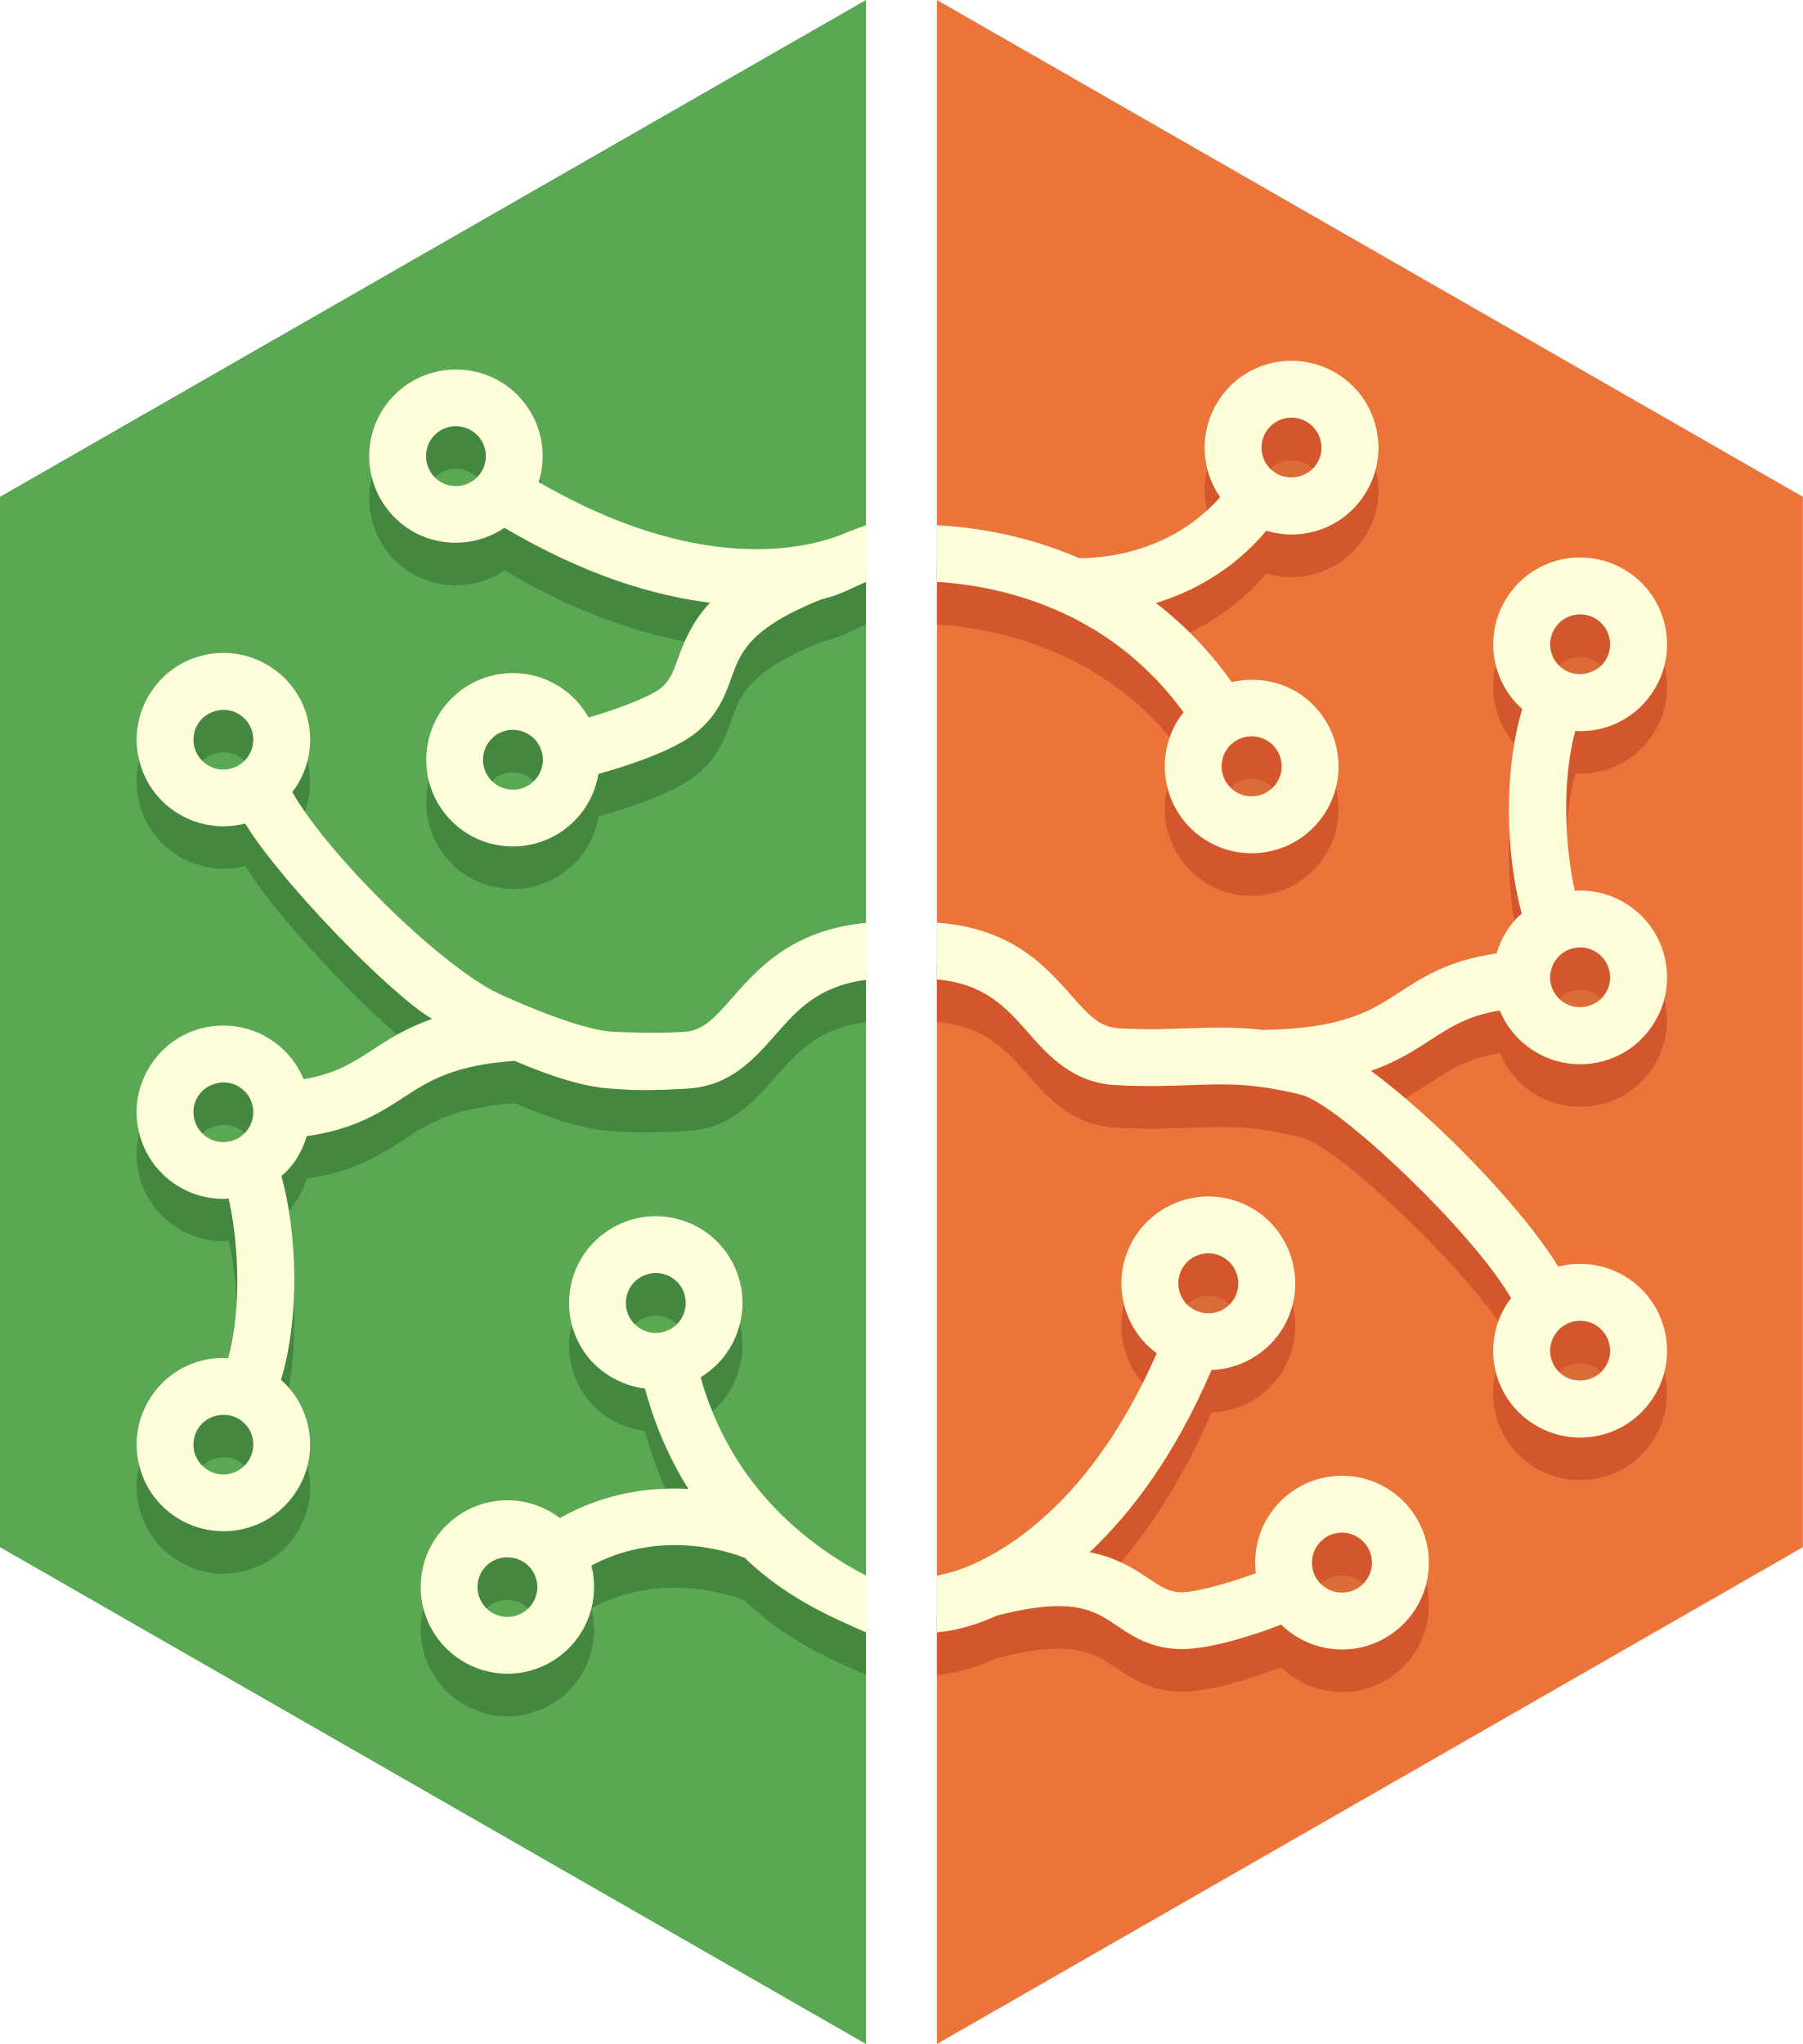
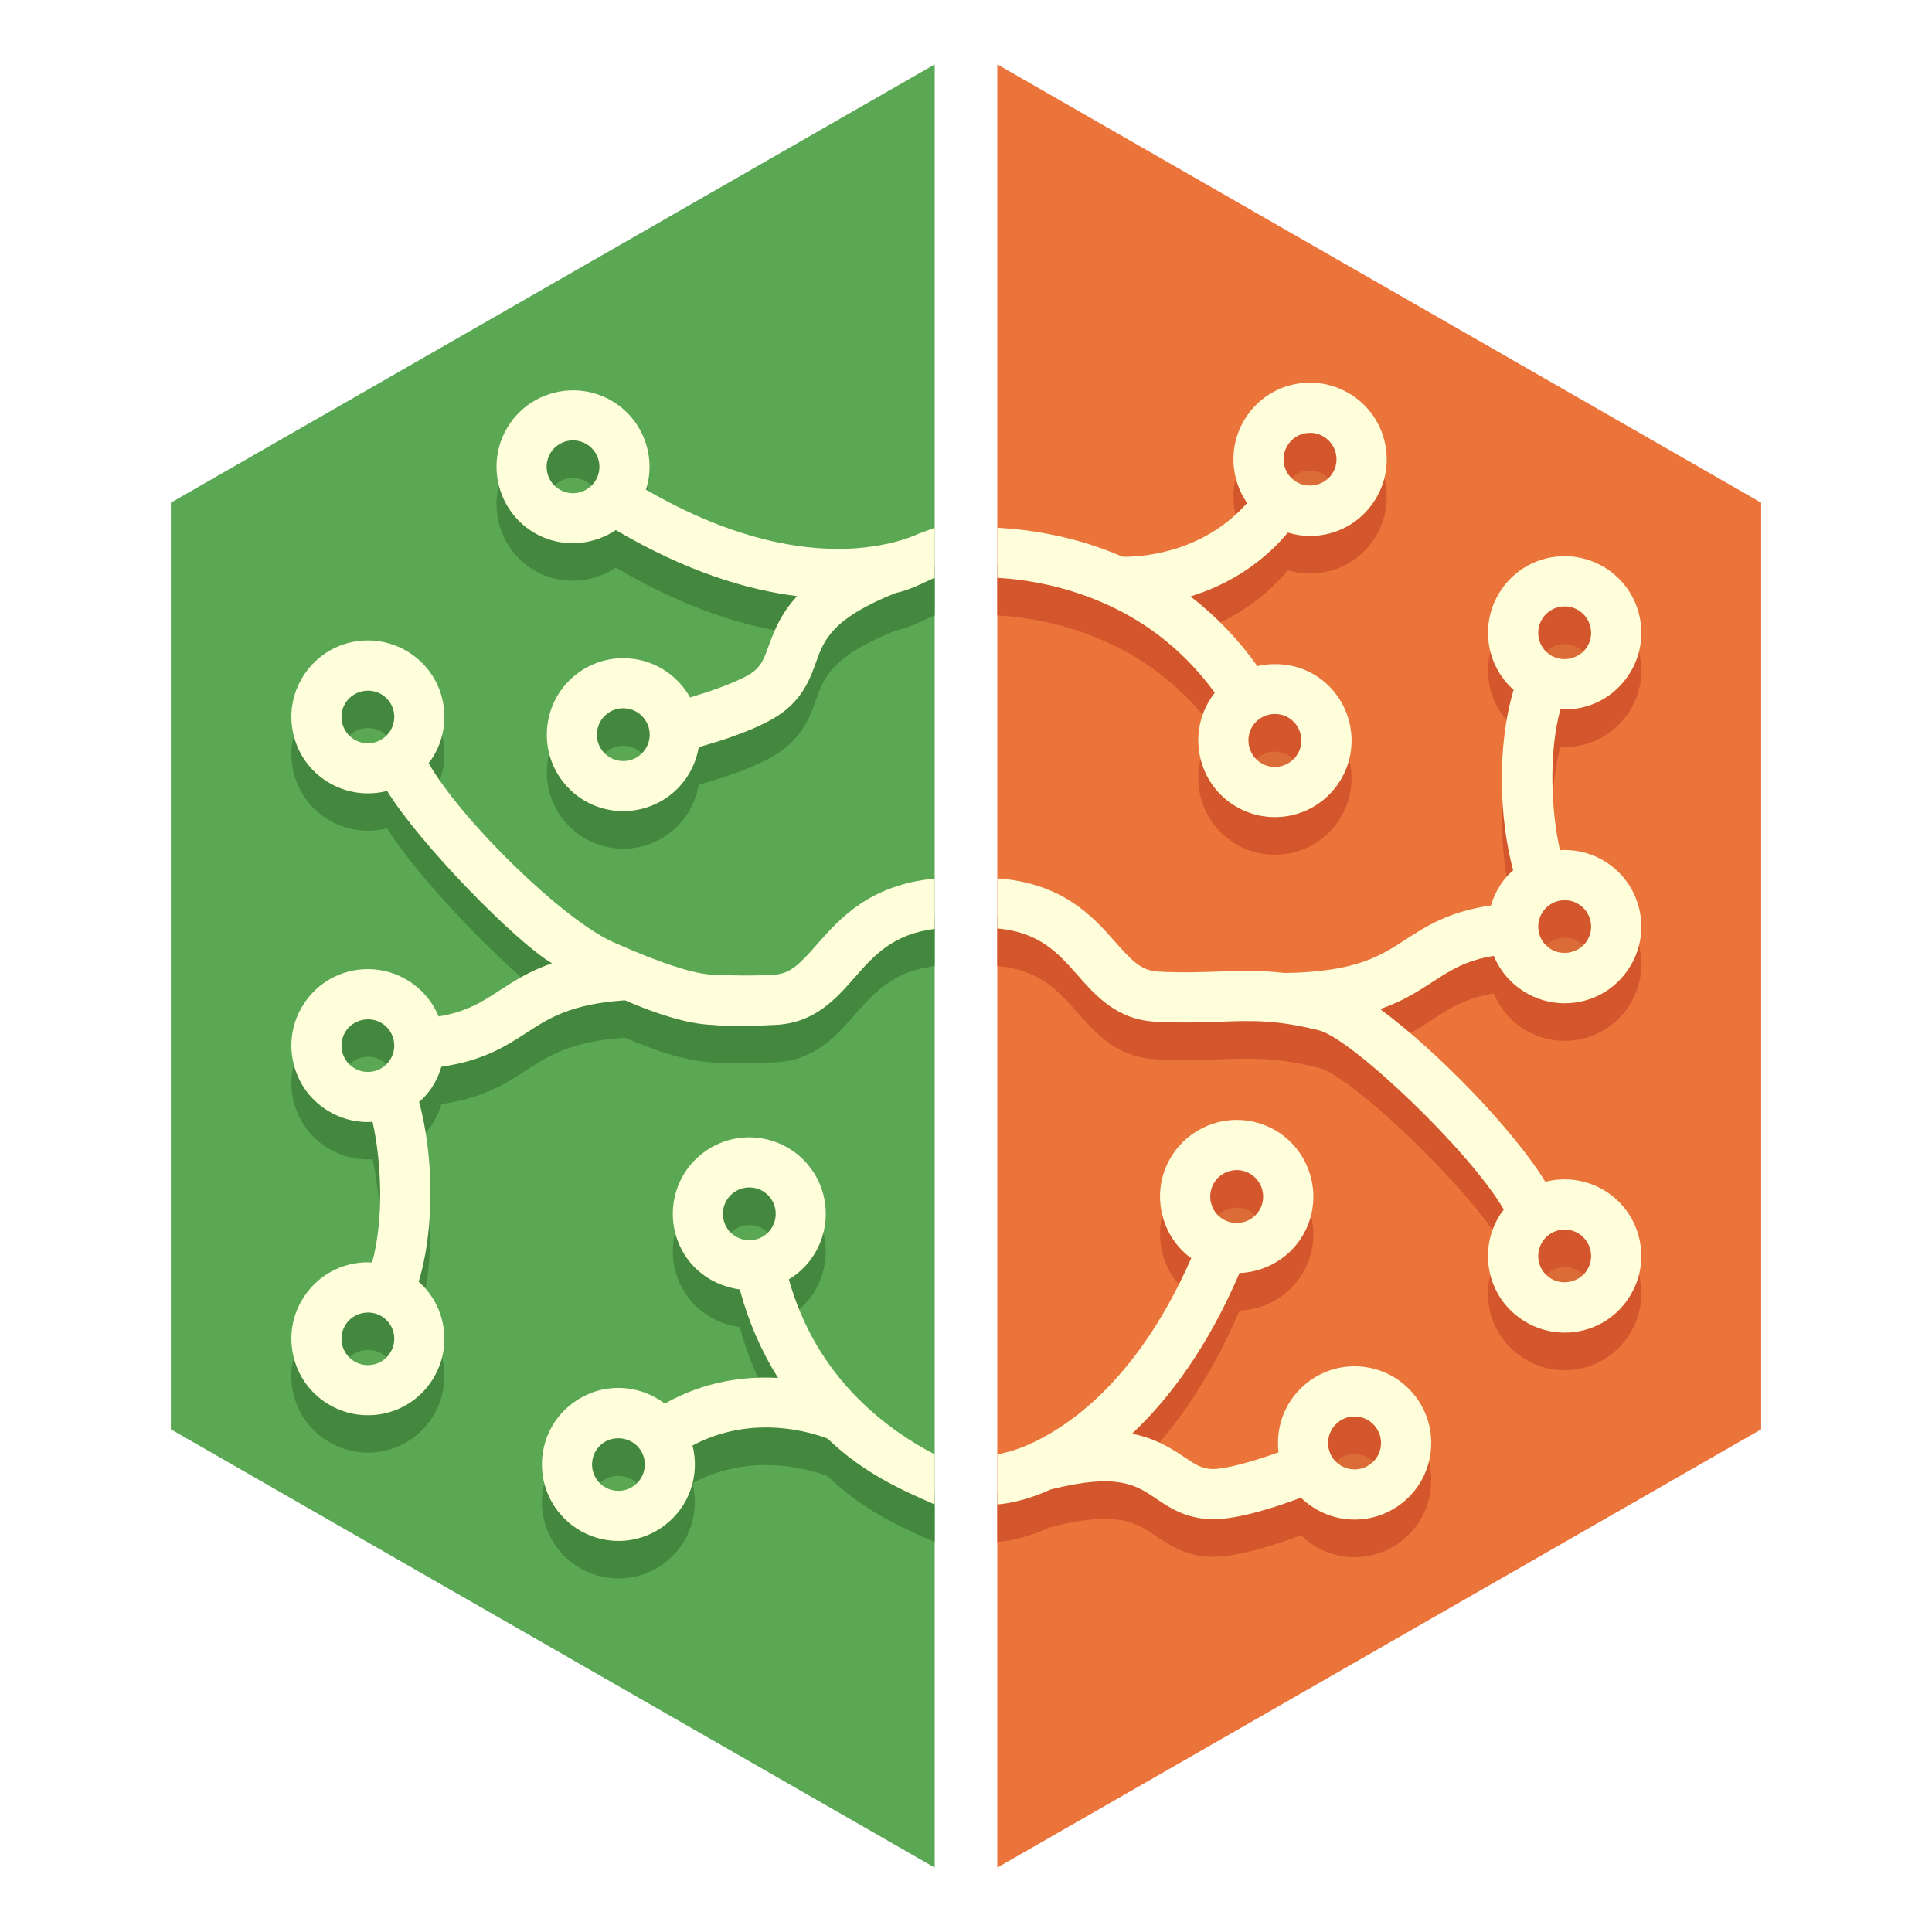
- <svg xmlns="http://www.w3.org/2000/svg" version="1.1" id="Layer_1" x="0px" y="0px" width="127" height="144" viewBox="0 0 127 144" enable-background="new 0 0 585 150" xml:space="preserve">
+ <svg xmlns="http://www.w3.org/2000/svg" version="1.1" id="Layer_1" x="0px" y="0px" width="154.286" height="154.286" viewBox="0 0 154.286 154.286" enable-background="new 0 0 585 150" xml:space="preserve">
  <defs id="defs7391" />
-   <g id="g7289" transform="translate(-4.354,-2.823)" />
-   <g id="g7291" transform="translate(-4.354,-2.823)">
-     <g id="g7315">
-       <polygon points="131.354,111.823 131.354,37.823 70.354,2.823 70.354,146.823 " id="polygon7317" style="fill:#eb743b" />
-       <polygon points="4.354,111.823 65.354,146.823 65.354,2.823 4.354,37.823 " id="polygon7319" style="fill:#5aa854" />
+   <g id="g7289" transform="translate(-4.354,7.462708)" />
+   <g id="g7291" transform="translate(-4.354,7.462708)">
+     <g id="g7315" transform="translate(13.64285,-5.142847)">
+       <polygon points="131.354,37.823 70.354,2.823 70.354,146.823 131.354,111.823 " id="polygon7317" style="fill:#eb743b" />
+       <polygon points="65.354,146.823 65.354,2.823 4.354,37.823 4.354,111.823 " id="polygon7319" style="fill:#5aa854" />
      <g id="g7321">
        <g id="g7323" style="opacity:0.07">
          <path d="m 87.656,94.557 c 0.386,-0.645 1.066,-1.03 1.819,-1.03 0.378,0 0.752,0.104 1.078,0.297 1,0.601 1.331,1.899 0.735,2.898 -0.385,0.646 -1.064,1.032 -1.817,1.032 -0.379,0 -0.755,-0.104 -1.084,-0.301 -0.483,-0.288 -0.826,-0.748 -0.964,-1.294 -0.138,-0.549 -0.055,-1.117 0.233,-1.602 z m 12.603,22.362 c -0.49,0.421 -1.018,0.509 -1.373,0.509 -0.621,0 -1.207,-0.269 -1.608,-0.734 -0.758,-0.885 -0.654,-2.222 0.231,-2.981 0.492,-0.423 1.018,-0.512 1.373,-0.512 0.617,0 1.201,0.269 1.605,0.74 0.368,0.43 0.547,0.976 0.504,1.538 -0.043,0.562 -0.302,1.072 -0.732,1.44 z" id="path7325" />
          <path d="m 79.355,48.434 c 0.07,0.019 0.142,0.034 0.212,0.046 -0.072,-0.012 -0.142,-0.028 -0.212,-0.046 z" id="path7327" />
          <path d="m 90.734,58.08 c 0.169,-0.267 0.395,-0.49 0.673,-0.661 0.335,-0.207 0.722,-0.316 1.121,-0.316 0.4,0 0.79,0.112 1.122,0.321 0.987,0.627 1.283,1.936 0.66,2.919 -0.392,0.618 -1.063,0.988 -1.795,0.988 -0.397,0 -0.785,-0.113 -1.124,-0.327 -0.984,-0.624 -1.278,-1.937 -0.657,-2.924 z m 6.379,-20.187 c -0.6,0.951 -1.938,1.271 -2.912,0.653 l -0.096,-0.063 c -0.914,-0.647 -1.161,-1.897 -0.558,-2.851 0.386,-0.613 1.053,-0.98 1.784,-0.98 0.397,0 0.787,0.113 1.124,0.326 0.479,0.304 0.813,0.775 0.937,1.33 0.123,0.546 0.026,1.107 -0.279,1.585 z" id="path7329" />
          <path d="m 113.88,49.491 c 0.388,-0.614 1.054,-0.98 1.783,-0.98 0.399,0 0.79,0.113 1.125,0.325 0.48,0.304 0.813,0.775 0.937,1.33 0.122,0.546 0.024,1.106 -0.279,1.584 -0.598,0.951 -1.938,1.272 -2.912,0.653 L 114.44,52.34 c -0.918,-0.646 -1.163,-1.896 -0.56,-2.849 z m 0,23.463 c 0.388,-0.614 1.054,-0.98 1.783,-0.98 0.399,0 0.79,0.112 1.125,0.326 0.48,0.304 0.813,0.774 0.937,1.329 0.122,0.546 0.024,1.107 -0.279,1.585 -0.598,0.95 -1.938,1.271 -2.912,0.652 l -0.094,-0.063 c -0.918,-0.646 -1.163,-1.896 -0.56,-2.849 z m 0,26.303 c 0.388,-0.613 1.054,-0.979 1.783,-0.979 0.399,0 0.79,0.112 1.125,0.325 0.48,0.304 0.813,0.775 0.937,1.33 0.122,0.547 0.024,1.106 -0.279,1.584 -0.598,0.951 -1.938,1.271 -2.912,0.653 l -0.094,-0.063 c -0.918,-0.647 -1.163,-1.896 -0.56,-2.85 z" id="path7331" />
          <path d="m 103.53,108.927 c -1.165,-1.36 -2.858,-2.139 -4.648,-2.139 -1.459,0 -2.875,0.525 -3.983,1.477 -1.612,1.383 -2.326,3.429 -2.087,5.397 -1.948,0.7 -4.258,1.365 -5.328,1.332 -0.821,-0.044 -1.302,-0.346 -2.224,-0.972 -1.172,-0.795 -2.418,-1.512 -4.148,-1.847 2.936,-2.761 6.009,-6.83 8.584,-12.834 2.061,-0.076 3.976,-1.193 5.038,-2.972 1.725,-2.896 0.773,-6.659 -2.124,-8.394 -0.949,-0.565 -2.032,-0.864 -3.134,-0.864 -2.146,0 -4.161,1.144 -5.261,2.986 -0.838,1.405 -1.079,3.05 -0.678,4.636 0.351,1.393 1.16,2.59 2.302,3.429 -4.053,9.218 -9.219,13.081 -12.565,14.685 -0.128,0.045 -0.248,0.101 -0.36,0.168 -1.187,0.531 -2.05,0.704 -2.559,0.808 l 0,4 c 0.275,-0.03 1.885,-0.118 4.247,-1.192 5.348,-1.357 6.839,-0.354 8.407,0.709 1.021,0.692 2.291,1.554 4.263,1.656 0.1,0.005 0.204,0.008 0.309,0.008 2.109,0 5.172,-1.022 7.021,-1.723 1.144,1.116 2.676,1.75 4.285,1.75 l 0,0 c 1.461,0 2.876,-0.524 3.983,-1.476 1.24,-1.062 1.993,-2.546 2.118,-4.176 0.124,-1.631 -0.393,-3.214 -1.458,-4.452 z M 87.656,92.151 c 0.386,-0.645 1.066,-1.03 1.819,-1.03 0.378,0 0.752,0.104 1.078,0.297 1,0.601 1.331,1.899 0.735,2.898 -0.385,0.646 -1.064,1.032 -1.817,1.032 -0.379,0 -0.755,-0.104 -1.084,-0.301 -0.483,-0.288 -0.826,-0.748 -0.964,-1.294 -0.138,-0.548 -0.055,-1.116 0.233,-1.602 z m 12.603,22.363 c -0.49,0.421 -1.018,0.509 -1.373,0.509 -0.621,0 -1.207,-0.269 -1.608,-0.734 -0.758,-0.885 -0.654,-2.222 0.231,-2.981 0.492,-0.423 1.018,-0.512 1.373,-0.512 0.617,0 1.201,0.269 1.605,0.74 0.368,0.43 0.547,0.976 0.504,1.538 -0.043,0.562 -0.302,1.072 -0.732,1.44 z" id="path7333" />
          <path d="m 79.355,46.028 c 0.07,0.019 0.142,0.034 0.212,0.046 -0.072,-0.011 -0.142,-0.027 -0.212,-0.046 z" id="path7335" />
          <path d="m 101.305,33.027 c -0.357,-1.599 -1.317,-2.964 -2.708,-3.844 -0.98,-0.617 -2.109,-0.944 -3.265,-0.944 -2.117,0 -4.053,1.066 -5.174,2.85 -1.354,2.138 -1.218,4.799 0.144,6.759 -3.646,4.124 -8.706,4.313 -9.942,4.293 -3.692,-1.604 -7.234,-2.164 -10.005,-2.317 l 0,3.996 c 2.441,0.144 5.553,0.686 8.748,2.136 0.005,0.002 0.01,0.002 0.015,0.005 3.445,1.563 6.334,3.928 8.607,7.041 -0.136,0.173 -0.265,0.352 -0.382,0.538 -1.796,2.854 -0.942,6.644 1.903,8.444 0.98,0.622 2.111,0.951 3.27,0.951 2.113,0 4.051,-1.065 5.183,-2.852 1.806,-2.851 0.951,-6.642 -1.908,-8.453 -1.384,-0.871 -3.092,-1.113 -4.667,-0.755 -1.538,-2.154 -3.323,-4.017 -5.345,-5.566 2.517,-0.778 5.401,-2.269 7.78,-5.096 0.572,0.172 1.166,0.267 1.77,0.267 2.116,0 4.051,-1.068 5.172,-2.849 0.874,-1.375 1.16,-3.009 0.804,-4.604 z M 90.734,55.675 c 0.169,-0.267 0.395,-0.49 0.673,-0.661 0.335,-0.207 0.722,-0.316 1.121,-0.316 0.4,0 0.79,0.112 1.122,0.321 0.987,0.627 1.283,1.936 0.66,2.919 -0.392,0.618 -1.063,0.988 -1.795,0.988 -0.397,0 -0.785,-0.113 -1.124,-0.327 -0.984,-0.624 -1.278,-1.937 -0.657,-2.924 z m 6.379,-20.188 c -0.6,0.951 -1.938,1.271 -2.912,0.653 l -0.096,-0.063 c -0.914,-0.647 -1.161,-1.897 -0.558,-2.851 0.386,-0.613 1.053,-0.98 1.784,-0.98 0.397,0 0.787,0.113 1.124,0.326 0.479,0.304 0.813,0.775 0.937,1.33 0.123,0.547 0.026,1.108 -0.279,1.585 z" id="path7337" />
          <path d="m 110,74.011 c 0.425,1.035 1.136,1.962 2.109,2.649 0.072,0.052 0.151,0.105 0.283,0.191 0.981,0.621 2.11,0.949 3.268,0.949 2.116,0 4.052,-1.068 5.173,-2.849 0.875,-1.375 1.16,-3.01 0.805,-4.604 -0.358,-1.598 -1.318,-2.964 -2.709,-3.844 -0.98,-0.617 -2.109,-0.944 -3.266,-0.944 -0.125,0 -0.25,0.008 -0.375,0.018 -0.71,-3.157 -0.919,-7.769 0.035,-11.265 0.112,0.011 0.225,0.024 0.337,0.024 2.116,0 4.052,-1.067 5.173,-2.849 0.875,-1.375 1.16,-3.009 0.805,-4.604 -0.358,-1.599 -1.318,-2.964 -2.709,-3.844 -0.98,-0.617 -2.109,-0.944 -3.266,-0.944 -2.114,0 -4.051,1.066 -5.173,2.85 -1.604,2.532 -1.12,5.804 1.024,7.765 0.021,0.02 0.048,0.037 0.071,0.059 -1.349,4.518 -1.146,10.324 -0.036,14.417 -0.144,0.132 -0.294,0.254 -0.426,0.399 -0.229,0.255 -0.445,0.526 -0.634,0.824 -0.318,0.502 -0.551,1.033 -0.71,1.578 -3.371,0.488 -5.198,1.671 -6.824,2.729 -2.035,1.324 -3.961,2.572 -9.636,2.665 -1.964,-0.23 -3.553,-0.177 -5.29,-0.116 -1.431,0.052 -2.91,0.106 -4.849,0.003 -1.335,-0.071 -2.104,-0.882 -3.458,-2.424 -1.803,-2.055 -4.219,-4.648 -9.369,-5.022 l 0,4 c 3.295,0.3 4.796,1.888 6.356,3.667 1.487,1.694 3.175,3.615 6.256,3.782 2.118,0.114 3.76,0.052 5.208,0.001 2.491,-0.092 4.453,-0.161 7.855,0.684 2.607,0.643 12.099,9.673 14.773,14.322 -0.108,0.142 -0.219,0.282 -0.313,0.434 -1.743,2.755 -1.026,6.385 1.619,8.251 0.072,0.052 0.151,0.104 0.283,0.191 0.981,0.621 2.11,0.948 3.268,0.948 2.116,0 4.052,-1.068 5.173,-2.849 0.875,-1.374 1.16,-3.009 0.805,-4.603 -0.358,-1.6 -1.318,-2.965 -2.709,-3.845 -0.98,-0.617 -2.109,-0.944 -3.266,-0.944 -0.528,0 -1.047,0.067 -1.543,0.195 -2.561,-4.187 -8.652,-10.455 -13.189,-13.792 1.813,-0.628 3.05,-1.435 4.212,-2.188 1.429,-0.928 2.616,-1.688 4.859,-2.065 z m 3.88,-26.925 c 0.388,-0.614 1.054,-0.98 1.783,-0.98 0.399,0 0.79,0.113 1.125,0.325 0.48,0.304 0.813,0.775 0.937,1.33 0.122,0.546 0.024,1.106 -0.279,1.584 -0.598,0.951 -1.938,1.272 -2.912,0.653 l -0.094,-0.063 c -0.918,-0.646 -1.163,-1.896 -0.56,-2.849 z m 0,23.463 c 0.388,-0.614 1.054,-0.98 1.783,-0.98 0.399,0 0.79,0.112 1.125,0.326 0.48,0.304 0.813,0.774 0.937,1.329 0.122,0.546 0.024,1.107 -0.279,1.585 -0.598,0.95 -1.938,1.271 -2.912,0.652 l -0.094,-0.063 c -0.918,-0.646 -1.163,-1.896 -0.56,-2.849 z m 0,26.303 c 0.388,-0.613 1.054,-0.979 1.783,-0.979 0.399,0 0.79,0.112 1.125,0.325 0.48,0.304 0.813,0.775 0.937,1.33 0.122,0.547 0.024,1.106 -0.279,1.584 -0.598,0.951 -1.938,1.271 -2.912,0.653 l -0.094,-0.063 c -0.918,-0.647 -1.163,-1.896 -0.56,-2.85 z" id="path7339" />
        </g>
        <g id="g7341">
          <g id="g7343">
            <path d="m 103.53,111.927 c -1.165,-1.36 -2.858,-2.139 -4.648,-2.139 -1.459,0 -2.875,0.525 -3.983,1.477 -1.612,1.383 -2.326,3.429 -2.087,5.397 -1.948,0.7 -4.258,1.365 -5.328,1.332 -0.821,-0.044 -1.302,-0.346 -2.224,-0.972 -1.172,-0.795 -2.418,-1.512 -4.148,-1.847 2.936,-2.761 6.009,-6.83 8.584,-12.834 2.061,-0.076 3.976,-1.193 5.038,-2.972 1.725,-2.896 0.773,-6.659 -2.124,-8.394 -0.949,-0.565 -2.032,-0.864 -3.134,-0.864 -2.146,0 -4.161,1.144 -5.261,2.986 -0.838,1.405 -1.079,3.05 -0.678,4.636 0.351,1.393 1.16,2.59 2.302,3.429 -4.053,9.218 -9.219,13.081 -12.565,14.685 -0.128,0.045 -0.248,0.101 -0.36,0.168 -1.187,0.531 -2.05,0.704 -2.559,0.808 l 0,4 c 0.275,-0.03 1.885,-0.118 4.247,-1.192 5.348,-1.357 6.839,-0.354 8.407,0.709 1.021,0.692 2.291,1.554 4.263,1.656 0.1,0.005 0.204,0.008 0.309,0.008 2.109,0 5.172,-1.022 7.021,-1.723 1.144,1.116 2.676,1.75 4.285,1.75 l 0,0 c 1.461,0 2.876,-0.524 3.983,-1.476 1.24,-1.062 1.993,-2.546 2.118,-4.176 0.124,-1.631 -0.393,-3.214 -1.458,-4.452 z M 87.656,95.151 c 0.386,-0.645 1.066,-1.03 1.819,-1.03 0.378,0 0.752,0.104 1.078,0.297 1,0.601 1.331,1.899 0.735,2.898 -0.385,0.646 -1.064,1.032 -1.817,1.032 -0.379,0 -0.755,-0.104 -1.084,-0.301 -0.483,-0.288 -0.826,-0.748 -0.964,-1.294 -0.138,-0.548 -0.055,-1.116 0.233,-1.602 z m 12.603,22.363 c -0.49,0.421 -1.018,0.509 -1.373,0.509 -0.621,0 -1.207,-0.269 -1.608,-0.734 -0.758,-0.885 -0.654,-2.222 0.231,-2.981 0.492,-0.423 1.018,-0.512 1.373,-0.512 0.617,0 1.201,0.269 1.605,0.74 0.368,0.43 0.547,0.976 0.504,1.538 -0.043,0.562 -0.302,1.072 -0.732,1.44 z" id="path7345" style="fill:#d3562c" />
            <path d="m 79.355,48.434 c 0.07,0.019 0.142,0.034 0.212,0.046 -0.072,-0.012 -0.142,-0.028 -0.212,-0.046 z" id="path7347" />
            <path d="m 101.305,36.031 c -0.357,-1.599 -1.317,-2.964 -2.708,-3.844 -0.98,-0.617 -2.109,-0.944 -3.265,-0.944 -2.117,0 -4.053,1.066 -5.174,2.85 -1.354,2.138 -1.218,4.799 0.144,6.759 -3.646,4.124 -8.706,4.313 -9.942,4.293 -3.692,-1.604 -7.234,-2.164 -10.005,-2.317 l 0,3.996 c 2.441,0.144 5.553,0.686 8.748,2.136 0.005,0.002 0.01,0.002 0.015,0.005 3.445,1.563 6.334,3.928 8.607,7.041 -0.136,0.173 -0.265,0.352 -0.382,0.538 -1.796,2.854 -0.942,6.644 1.903,8.444 0.98,0.622 2.111,0.951 3.27,0.951 2.113,0 4.051,-1.065 5.183,-2.852 1.806,-2.851 0.951,-6.642 -1.908,-8.453 -1.384,-0.871 -3.092,-1.113 -4.667,-0.755 -1.538,-2.154 -3.323,-4.017 -5.345,-5.566 2.517,-0.778 5.401,-2.269 7.78,-5.096 0.572,0.172 1.166,0.267 1.77,0.267 2.116,0 4.051,-1.068 5.172,-2.849 0.874,-1.375 1.16,-3.009 0.804,-4.604 z M 90.734,58.679 c 0.169,-0.267 0.395,-0.49 0.673,-0.661 0.335,-0.207 0.722,-0.316 1.121,-0.316 0.4,0 0.79,0.112 1.122,0.321 0.987,0.627 1.283,1.936 0.66,2.919 -0.392,0.618 -1.063,0.988 -1.795,0.988 -0.397,0 -0.785,-0.113 -1.124,-0.327 -0.984,-0.624 -1.278,-1.937 -0.657,-2.924 z m 6.379,-20.188 c -0.6,0.951 -1.938,1.271 -2.912,0.653 l -0.096,-0.063 c -0.914,-0.647 -1.161,-1.897 -0.558,-2.851 0.386,-0.613 1.053,-0.98 1.784,-0.98 0.397,0 0.787,0.113 1.124,0.326 0.479,0.304 0.813,0.775 0.937,1.33 0.123,0.547 0.026,1.108 -0.279,1.585 z" id="path7349" style="fill:#d3562c" />
            <path d="m 110,77.011 c 0.425,1.035 1.136,1.962 2.109,2.649 0.072,0.052 0.151,0.105 0.283,0.191 0.981,0.621 2.11,0.949 3.268,0.949 2.116,0 4.052,-1.068 5.173,-2.849 0.875,-1.375 1.16,-3.01 0.805,-4.604 -0.358,-1.598 -1.318,-2.964 -2.709,-3.844 -0.98,-0.617 -2.109,-0.944 -3.266,-0.944 -0.125,0 -0.25,0.008 -0.375,0.018 -0.71,-3.157 -0.919,-7.769 0.035,-11.265 0.112,0.011 0.225,0.024 0.337,0.024 2.116,0 4.052,-1.067 5.173,-2.849 0.875,-1.375 1.16,-3.009 0.805,-4.604 -0.358,-1.599 -1.318,-2.964 -2.709,-3.844 -0.98,-0.617 -2.109,-0.944 -3.266,-0.944 -2.114,0 -4.051,1.066 -5.173,2.85 -1.604,2.532 -1.12,5.804 1.024,7.765 0.021,0.02 0.048,0.037 0.071,0.059 -1.349,4.518 -1.146,10.324 -0.036,14.417 -0.144,0.132 -0.294,0.254 -0.426,0.399 -0.229,0.255 -0.445,0.526 -0.634,0.824 -0.318,0.502 -0.551,1.033 -0.71,1.578 -3.371,0.488 -5.198,1.671 -6.824,2.729 -2.035,1.324 -3.961,2.572 -9.636,2.665 -1.964,-0.23 -3.553,-0.177 -5.29,-0.116 -1.431,0.052 -2.91,0.106 -4.849,0.003 -1.335,-0.071 -2.104,-0.882 -3.458,-2.424 -1.803,-2.055 -4.219,-4.648 -9.369,-5.022 l 0,4 c 3.295,0.3 4.796,1.888 6.356,3.667 1.487,1.694 3.175,3.615 6.256,3.782 2.118,0.114 3.76,0.052 5.208,0.001 2.491,-0.092 4.453,-0.161 7.855,0.684 2.607,0.643 12.099,9.673 14.773,14.322 -0.108,0.142 -0.219,0.282 -0.313,0.434 -1.743,2.755 -1.026,6.385 1.619,8.251 0.072,0.052 0.151,0.104 0.283,0.191 0.981,0.621 2.11,0.948 3.268,0.948 2.116,0 4.052,-1.068 5.173,-2.849 0.875,-1.374 1.16,-3.009 0.805,-4.603 -0.358,-1.6 -1.318,-2.965 -2.709,-3.845 -0.98,-0.617 -2.109,-0.944 -3.266,-0.944 -0.528,0 -1.047,0.067 -1.543,0.195 -2.561,-4.187 -8.652,-10.455 -13.189,-13.792 1.813,-0.628 3.05,-1.435 4.212,-2.188 1.429,-0.928 2.616,-1.688 4.859,-2.065 z m 3.88,-26.925 c 0.388,-0.614 1.054,-0.98 1.783,-0.98 0.399,0 0.79,0.113 1.125,0.325 0.48,0.304 0.813,0.775 0.937,1.33 0.122,0.546 0.024,1.106 -0.279,1.584 -0.598,0.951 -1.938,1.272 -2.912,0.653 l -0.094,-0.063 c -0.918,-0.646 -1.163,-1.896 -0.56,-2.849 z m 0,23.463 c 0.388,-0.614 1.054,-0.98 1.783,-0.98 0.399,0 0.79,0.112 1.125,0.326 0.48,0.304 0.813,0.774 0.937,1.329 0.122,0.546 0.024,1.107 -0.279,1.585 -0.598,0.95 -1.938,1.271 -2.912,0.652 l -0.094,-0.063 c -0.918,-0.646 -1.163,-1.896 -0.56,-2.849 z m 0,26.303 c 0.388,-0.613 1.054,-0.979 1.783,-0.979 0.399,0 0.79,0.112 1.125,0.325 0.48,0.304 0.813,0.775 0.937,1.33 0.122,0.547 0.024,1.106 -0.279,1.584 -0.598,0.951 -1.938,1.271 -2.912,0.653 l -0.094,-0.063 c -0.918,-0.647 -1.163,-1.896 -0.56,-2.85 z" id="path7351" style="fill:#d3562c" />
          </g>
          <g id="g7353">
            <path d="m 103.53,108.927 c -1.165,-1.36 -2.858,-2.139 -4.648,-2.139 -1.459,0 -2.875,0.525 -3.983,1.477 -1.612,1.383 -2.326,3.429 -2.087,5.397 -1.948,0.7 -4.258,1.365 -5.328,1.332 -0.821,-0.044 -1.302,-0.346 -2.224,-0.972 -1.172,-0.795 -2.418,-1.512 -4.148,-1.847 2.936,-2.761 6.009,-6.83 8.584,-12.834 2.061,-0.076 3.976,-1.193 5.038,-2.972 1.725,-2.896 0.773,-6.659 -2.124,-8.394 -0.949,-0.565 -2.032,-0.864 -3.134,-0.864 -2.146,0 -4.161,1.144 -5.261,2.986 -0.838,1.405 -1.079,3.05 -0.678,4.636 0.351,1.393 1.16,2.59 2.302,3.429 -4.053,9.218 -9.219,13.081 -12.565,14.685 -0.128,0.045 -0.248,0.101 -0.36,0.168 -1.187,0.531 -2.05,0.704 -2.559,0.808 l 0,4 c 0.275,-0.03 1.885,-0.118 4.247,-1.192 5.348,-1.357 6.839,-0.354 8.407,0.709 1.021,0.692 2.291,1.554 4.263,1.656 0.1,0.005 0.204,0.008 0.309,0.008 2.109,0 5.172,-1.022 7.021,-1.723 1.144,1.116 2.676,1.75 4.285,1.75 l 0,0 c 1.461,0 2.876,-0.524 3.983,-1.476 1.24,-1.062 1.993,-2.546 2.118,-4.176 0.124,-1.631 -0.393,-3.214 -1.458,-4.452 z M 87.656,92.151 c 0.386,-0.645 1.066,-1.03 1.819,-1.03 0.378,0 0.752,0.104 1.078,0.297 1,0.601 1.331,1.899 0.735,2.898 -0.385,0.646 -1.064,1.032 -1.817,1.032 -0.379,0 -0.755,-0.104 -1.084,-0.301 -0.483,-0.288 -0.826,-0.748 -0.964,-1.294 -0.138,-0.548 -0.055,-1.116 0.233,-1.602 z m 12.603,22.363 c -0.49,0.421 -1.018,0.509 -1.373,0.509 -0.621,0 -1.207,-0.269 -1.608,-0.734 -0.758,-0.885 -0.654,-2.222 0.231,-2.981 0.492,-0.423 1.018,-0.512 1.373,-0.512 0.617,0 1.201,0.269 1.605,0.74 0.368,0.43 0.547,0.976 0.504,1.538 -0.043,0.562 -0.302,1.072 -0.732,1.44 z" id="path7355" style="fill:#fffedb" />
            <path d="m 79.355,46.028 c 0.07,0.019 0.142,0.034 0.212,0.046 -0.072,-0.011 -0.142,-0.027 -0.212,-0.046 z" id="path7357" style="fill:#fffedb" />
            <path d="m 101.305,33.027 c -0.357,-1.599 -1.317,-2.964 -2.708,-3.844 -0.98,-0.617 -2.109,-0.944 -3.265,-0.944 -2.117,0 -4.053,1.066 -5.174,2.85 -1.354,2.138 -1.218,4.799 0.144,6.759 -3.646,4.124 -8.706,4.313 -9.942,4.293 -3.692,-1.604 -7.234,-2.164 -10.005,-2.317 l 0,3.996 c 2.441,0.144 5.553,0.686 8.748,2.136 0.005,0.002 0.01,0.002 0.015,0.005 3.445,1.563 6.334,3.928 8.607,7.041 -0.136,0.173 -0.265,0.352 -0.382,0.538 -1.796,2.854 -0.942,6.644 1.903,8.444 0.98,0.622 2.111,0.951 3.27,0.951 2.113,0 4.051,-1.065 5.183,-2.852 1.806,-2.851 0.951,-6.642 -1.908,-8.453 -1.384,-0.871 -3.092,-1.113 -4.667,-0.755 -1.538,-2.154 -3.323,-4.017 -5.345,-5.566 2.517,-0.778 5.401,-2.269 7.78,-5.096 0.572,0.172 1.166,0.267 1.77,0.267 2.116,0 4.051,-1.068 5.172,-2.849 0.874,-1.375 1.16,-3.009 0.804,-4.604 z M 90.734,55.675 c 0.169,-0.267 0.395,-0.49 0.673,-0.661 0.335,-0.207 0.722,-0.316 1.121,-0.316 0.4,0 0.79,0.112 1.122,0.321 0.987,0.627 1.283,1.936 0.66,2.919 -0.392,0.618 -1.063,0.988 -1.795,0.988 -0.397,0 -0.785,-0.113 -1.124,-0.327 -0.984,-0.624 -1.278,-1.937 -0.657,-2.924 z m 6.379,-20.188 c -0.6,0.951 -1.938,1.271 -2.912,0.653 l -0.096,-0.063 c -0.914,-0.647 -1.161,-1.897 -0.558,-2.851 0.386,-0.613 1.053,-0.98 1.784,-0.98 0.397,0 0.787,0.113 1.124,0.326 0.479,0.304 0.813,0.775 0.937,1.33 0.123,0.547 0.026,1.108 -0.279,1.585 z" id="path7359" style="fill:#fffedb" />
            <path d="m 110,74.011 c 0.425,1.035 1.136,1.962 2.109,2.649 0.072,0.052 0.151,0.105 0.283,0.191 0.981,0.621 2.11,0.949 3.268,0.949 2.116,0 4.052,-1.068 5.173,-2.849 0.875,-1.375 1.16,-3.01 0.805,-4.604 -0.358,-1.598 -1.318,-2.964 -2.709,-3.844 -0.98,-0.617 -2.109,-0.944 -3.266,-0.944 -0.125,0 -0.25,0.008 -0.375,0.018 -0.71,-3.157 -0.919,-7.769 0.035,-11.265 0.112,0.011 0.225,0.024 0.337,0.024 2.116,0 4.052,-1.067 5.173,-2.849 0.875,-1.375 1.16,-3.009 0.805,-4.604 -0.358,-1.599 -1.318,-2.964 -2.709,-3.844 -0.98,-0.617 -2.109,-0.944 -3.266,-0.944 -2.114,0 -4.051,1.066 -5.173,2.85 -1.604,2.532 -1.12,5.804 1.024,7.765 0.021,0.02 0.048,0.037 0.071,0.059 -1.349,4.518 -1.146,10.324 -0.036,14.417 -0.144,0.132 -0.294,0.254 -0.426,0.399 -0.229,0.255 -0.445,0.526 -0.634,0.824 -0.318,0.502 -0.551,1.033 -0.71,1.578 -3.371,0.488 -5.198,1.671 -6.824,2.729 -2.035,1.324 -3.961,2.572 -9.636,2.665 -1.964,-0.23 -3.553,-0.177 -5.29,-0.116 -1.431,0.052 -2.91,0.106 -4.849,0.003 -1.335,-0.071 -2.104,-0.882 -3.458,-2.424 -1.803,-2.055 -4.219,-4.648 -9.369,-5.022 l 0,4 c 3.295,0.3 4.796,1.888 6.356,3.667 1.487,1.694 3.175,3.615 6.256,3.782 2.118,0.114 3.76,0.052 5.208,0.001 2.491,-0.092 4.453,-0.161 7.855,0.684 2.607,0.643 12.099,9.673 14.773,14.322 -0.108,0.142 -0.219,0.282 -0.313,0.434 -1.743,2.755 -1.026,6.385 1.619,8.251 0.072,0.052 0.151,0.104 0.283,0.191 0.981,0.621 2.11,0.948 3.268,0.948 2.116,0 4.052,-1.068 5.173,-2.849 0.875,-1.374 1.16,-3.009 0.805,-4.603 -0.358,-1.6 -1.318,-2.965 -2.709,-3.845 -0.98,-0.617 -2.109,-0.944 -3.266,-0.944 -0.528,0 -1.047,0.067 -1.543,0.195 -2.561,-4.187 -8.652,-10.455 -13.189,-13.792 1.813,-0.628 3.05,-1.435 4.212,-2.188 1.429,-0.928 2.616,-1.688 4.859,-2.065 z m 3.88,-26.925 c 0.388,-0.614 1.054,-0.98 1.783,-0.98 0.399,0 0.79,0.113 1.125,0.325 0.48,0.304 0.813,0.775 0.937,1.33 0.122,0.546 0.024,1.106 -0.279,1.584 -0.598,0.951 -1.938,1.272 -2.912,0.653 l -0.094,-0.063 c -0.918,-0.646 -1.163,-1.896 -0.56,-2.849 z m 0,23.463 c 0.388,-0.614 1.054,-0.98 1.783,-0.98 0.399,0 0.79,0.112 1.125,0.326 0.48,0.304 0.813,0.774 0.937,1.329 0.122,0.546 0.024,1.107 -0.279,1.585 -0.598,0.95 -1.938,1.271 -2.912,0.652 l -0.094,-0.063 c -0.918,-0.646 -1.163,-1.896 -0.56,-2.849 z m 0,26.303 c 0.388,-0.613 1.054,-0.979 1.783,-0.979 0.399,0 0.79,0.112 1.125,0.325 0.48,0.304 0.813,0.775 0.937,1.33 0.122,0.547 0.024,1.106 -0.279,1.584 -0.598,0.951 -1.938,1.271 -2.912,0.653 l -0.094,-0.063 c -0.918,-0.647 -1.163,-1.896 -0.56,-2.85 z" id="path7361" style="fill:#fffedb" />
          </g>
        </g>
      </g>
      <g id="g7363">
        <path d="m 64.084,43.297 c -0.473,0.216 -1.355,0.563 -2.623,0.834 -0.129,0.012 -0.261,0.039 -0.39,0.075 -3.641,0.683 -10.077,0.615 -18.772,-4.422 0.426,-1.348 0.371,-2.789 -0.166,-4.117 -0.611,-1.512 -1.777,-2.694 -3.279,-3.333 -1.97,-0.836 -4.268,-0.569 -5.995,0.696 -0.886,0.649 -1.583,1.527 -2.013,2.542 -1.313,3.103 0.139,6.695 3.234,8.01 1.903,0.805 4.105,0.578 5.809,-0.575 5.61,3.315 10.484,4.785 14.477,5.278 -1.198,1.288 -1.777,2.602 -2.253,3.932 -0.375,1.048 -0.583,1.571 -1.218,2.091 -0.845,0.657 -3.096,1.484 -5.076,2.066 -0.967,-1.724 -2.748,-2.952 -4.862,-3.114 -1.454,-0.116 -2.903,0.296 -4.079,1.158 -1.441,1.053 -2.343,2.679 -2.479,4.459 -0.13,1.626 0.387,3.207 1.449,4.447 1.062,1.237 2.542,1.989 4.167,2.114 1.452,0.111 2.901,-0.299 4.076,-1.159 l 0.002,-10e-4 c 1.296,-0.947 2.155,-2.362 2.418,-3.934 1.901,-0.527 4.97,-1.506 6.669,-2.748 0.084,-0.063 0.167,-0.127 0.244,-0.189 1.527,-1.245 2.04,-2.687 2.455,-3.846 0.639,-1.782 1.246,-3.469 6.354,-5.524 1.268,-0.265 2.409,-0.929 3.123,-1.214 l 0,-4 -1.272,0.474 z M 38.412,38.78 c -0.15,0.352 -0.391,0.655 -0.697,0.878 -0.606,0.444 -1.381,0.534 -2.072,0.242 -1.066,-0.452 -1.568,-1.695 -1.113,-2.767 0.146,-0.35 0.386,-0.654 0.692,-0.876 0.604,-0.444 1.382,-0.535 2.07,-0.24 0.519,0.219 0.921,0.628 1.133,1.149 0.212,0.524 0.206,1.098 -0.013,1.614 z m 3.317,22.27 c -0.287,0.21 -0.765,0.45 -1.406,0.399 -0.563,-0.043 -1.072,-0.302 -1.438,-0.728 -0.366,-0.426 -0.545,-0.974 -0.501,-1.535 0.048,-0.617 0.36,-1.18 0.855,-1.541 0.286,-0.209 0.763,-0.451 1.407,-0.398 1.161,0.089 2.032,1.104 1.944,2.264 -0.049,0.611 -0.362,1.174 -0.861,1.539 z" id="path7365" style="fill:#43883e" />
        <path d="m 58.888,111.65 c -0.059,-0.043 -0.119,-0.08 -0.182,-0.117 0.064,0.037 0.124,0.076 0.182,0.117 z" id="path7367" />
        <path d="m 59.314,112.444 c -0.005,-0.004 -0.01,-0.005 -0.012,-0.009 -2.678,-2.663 -4.555,-5.881 -5.595,-9.586 0.188,-0.112 0.369,-0.234 0.545,-0.368 2.675,-2.044 3.196,-5.884 1.163,-8.561 -0.699,-0.923 -1.643,-1.624 -2.724,-2.027 -1.976,-0.737 -4.159,-0.417 -5.839,0.859 -2.684,2.035 -3.206,5.876 -1.165,8.568 0.989,1.296 2.505,2.118 4.101,2.333 0.687,2.55 1.707,4.913 3.059,7.067 -2.626,-0.15 -5.842,0.239 -9.053,2.051 -0.474,-0.36 -0.996,-0.655 -1.561,-0.866 -1.979,-0.736 -4.16,-0.414 -5.83,0.861 -1.297,0.981 -2.133,2.41 -2.356,4.023 -0.222,1.62 0.2,3.231 1.192,4.538 0.702,0.919 1.644,1.619 2.724,2.021 1.979,0.738 4.159,0.414 5.831,-0.861 2.009,-1.525 2.812,-4.062 2.22,-6.369 4.847,-2.586 9.644,-0.997 10.793,-0.548 2.895,2.787 6.012,4.142 8.547,5.251 l 0,-4 c -1.918,-0.989 -4.055,-2.401 -6.04,-4.377 z m -17.944,6.864 c -0.575,0.439 -1.325,0.55 -2.009,0.295 -0.372,-0.139 -0.697,-0.38 -0.938,-0.696 -0.344,-0.452 -0.489,-1.009 -0.412,-1.569 0.076,-0.554 0.362,-1.043 0.813,-1.385 0.891,-0.68 2.255,-0.513 2.95,0.405 l 0.066,0.092 c 0.632,0.923 0.428,2.177 -0.47,2.858 z m 7.501,-20.411 c -0.704,-0.93 -0.524,-2.256 0.4,-2.958 0.582,-0.441 1.339,-0.554 2.023,-0.299 0.37,0.139 0.694,0.381 0.936,0.698 0.703,0.926 0.521,2.256 -0.404,2.962 -0.251,0.191 -0.539,0.321 -0.859,0.385 -0.385,0.077 -0.785,0.044 -1.159,-0.096 -0.372,-0.138 -0.699,-0.379 -0.937,-0.692 z" id="path7369" style="fill:#43883e" />
        <path d="m 58.888,109.245 c -0.059,-0.043 -0.119,-0.08 -0.182,-0.117 0.064,0.037 0.124,0.076 0.182,0.117 z" id="path7371" />
        <g id="g7373">
          <path d="m 58.888,111.65 c -0.059,-0.043 -0.119,-0.08 -0.182,-0.117 0.064,0.037 0.124,0.076 0.182,0.117 z" id="path7375" />
          <path d="m 55.95,76.089 c -1.352,1.54 -2.119,2.348 -3.45,2.419 -1.935,0.104 -3.41,0.049 -4.838,-0.002 -1.429,-0.051 -3.984,-0.819 -7.983,-2.603 -4,-1.783 -12.072,-9.654 -14.74,-14.293 0.107,-0.141 0.217,-0.28 0.312,-0.432 1.74,-2.749 1.023,-6.371 -1.614,-8.233 -0.073,-0.052 -0.152,-0.105 -0.284,-0.191 -0.979,-0.619 -2.106,-0.946 -3.261,-0.946 -2.111,0 -4.042,1.065 -5.161,2.843 -0.872,1.372 -1.157,3.003 -0.802,4.593 0.356,1.596 1.314,2.958 2.702,3.836 0.978,0.616 2.104,0.942 3.258,0.942 0.528,0 1.045,-0.066 1.54,-0.194 2.555,4.178 10.25,12.059 13.161,13.762 -1.809,0.627 -3.044,1.431 -4.202,2.184 -1.425,0.928 -2.608,1.687 -4.848,2.063 -0.424,-1.031 -1.133,-1.957 -2.104,-2.643 -0.073,-0.053 -0.152,-0.105 -0.284,-0.191 -0.979,-0.619 -2.106,-0.947 -3.261,-0.947 -2.111,0 -4.042,1.066 -5.161,2.844 -0.872,1.371 -1.157,3.003 -0.802,4.593 0.356,1.596 1.314,2.958 2.702,3.836 0.978,0.616 2.104,0.942 3.258,0.942 0.126,0 0.248,-0.021 0.373,-0.031 0.709,3.15 0.92,7.761 -0.033,11.253 -0.112,-0.01 -0.224,-0.023 -0.337,-0.023 -2.111,0 -4.042,1.065 -5.161,2.843 -0.872,1.372 -1.157,3.003 -0.802,4.593 0.356,1.597 1.314,2.958 2.702,3.836 0.978,0.616 2.104,0.942 3.258,0.942 2.111,0 4.043,-1.064 5.162,-2.843 1.601,-2.527 1.118,-5.791 -1.021,-7.748 -0.025,-0.023 -0.056,-0.043 -0.081,-0.066 1.346,-4.51 1.142,-10.281 0.033,-14.367 0.146,-0.135 0.301,-0.26 0.436,-0.409 0.229,-0.256 0.445,-0.525 0.633,-0.822 0.317,-0.501 0.551,-1.031 0.708,-1.575 3.365,-0.487 5.188,-1.667 6.811,-2.724 1.802,-1.172 3.524,-2.283 7.841,-2.584 2.396,1.036 4.935,1.884 6.908,1.961 1.707,0.151 3.083,0.113 5.196,-0.001 3.075,-0.165 4.758,-2.082 6.242,-3.773 1.559,-1.775 3.049,-3.481 6.398,-3.905 l 0,-4 c -5.201,0.492 -7.605,3.211 -9.404,5.261 z M 20.088,60.021 c -0.397,0 -0.787,-0.112 -1.122,-0.324 -0.479,-0.304 -0.811,-0.774 -0.935,-1.327 -0.122,-0.546 -0.024,-1.104 0.278,-1.582 0.598,-0.948 1.935,-1.269 2.906,-0.651 L 21.31,56.2 c 0.913,0.646 1.159,1.893 0.557,2.843 -0.385,0.612 -1.051,0.978 -1.779,0.978 z m -1.122,25.923 c -0.479,-0.304 -0.811,-0.774 -0.935,-1.327 -0.122,-0.546 -0.024,-1.104 0.278,-1.582 0.598,-0.948 1.935,-1.269 2.906,-0.651 l 0.095,0.063 c 0.913,0.646 1.159,1.892 0.557,2.843 -0.385,0.612 -1.051,0.979 -1.779,0.979 -0.398,0 -0.787,-0.114 -1.122,-0.325 z m 2.901,22.758 c -0.385,0.613 -1.051,0.979 -1.779,0.979 -0.397,0 -0.787,-0.112 -1.122,-0.324 -0.479,-0.303 -0.811,-0.774 -0.935,-1.326 -0.122,-0.547 -0.024,-1.105 0.278,-1.582 0.598,-0.949 1.935,-1.27 2.906,-0.652 l 0.095,0.063 c 0.914,0.645 1.16,1.892 0.557,2.842 z" id="path7377" style="fill:#43883e" />
        </g>
        <g id="g7379">
          <path d="m 64.084,40.297 c -0.473,0.216 -1.355,0.563 -2.623,0.834 -0.129,0.012 -0.261,0.039 -0.39,0.075 -3.641,0.683 -10.077,0.615 -18.772,-4.422 0.426,-1.348 0.371,-2.789 -0.166,-4.117 -0.611,-1.512 -1.777,-2.694 -3.279,-3.333 -1.97,-0.836 -4.268,-0.569 -5.995,0.696 -0.886,0.649 -1.583,1.527 -2.013,2.542 -1.313,3.103 0.139,6.695 3.234,8.01 1.903,0.805 4.105,0.578 5.809,-0.575 5.61,3.315 10.484,4.785 14.477,5.278 -1.198,1.288 -1.777,2.602 -2.253,3.932 -0.375,1.048 -0.583,1.571 -1.218,2.091 -0.845,0.657 -3.096,1.484 -5.076,2.066 -0.967,-1.724 -2.748,-2.952 -4.862,-3.114 -1.454,-0.116 -2.903,0.296 -4.079,1.158 -1.441,1.053 -2.343,2.679 -2.479,4.459 -0.13,1.626 0.387,3.207 1.449,4.447 1.062,1.237 2.542,1.989 4.167,2.114 1.452,0.111 2.901,-0.299 4.076,-1.159 l 0.002,-0.001 c 1.296,-0.947 2.155,-2.362 2.418,-3.934 1.901,-0.527 4.97,-1.506 6.669,-2.748 0.084,-0.063 0.167,-0.127 0.244,-0.189 1.527,-1.245 2.04,-2.687 2.455,-3.846 0.639,-1.782 1.246,-3.469 6.354,-5.524 1.268,-0.265 2.409,-0.929 3.123,-1.214 l 0,-4 -1.272,0.474 z M 38.412,35.78 c -0.15,0.352 -0.391,0.655 -0.697,0.878 -0.606,0.444 -1.381,0.534 -2.072,0.242 -1.066,-0.452 -1.568,-1.695 -1.113,-2.767 0.146,-0.35 0.386,-0.654 0.692,-0.876 0.604,-0.444 1.382,-0.535 2.07,-0.24 0.519,0.219 0.921,0.628 1.133,1.149 0.212,0.524 0.206,1.098 -0.013,1.614 z m 3.317,22.27 c -0.287,0.21 -0.765,0.45 -1.406,0.399 -0.563,-0.043 -1.072,-0.302 -1.438,-0.728 -0.366,-0.426 -0.545,-0.974 -0.501,-1.535 0.048,-0.617 0.36,-1.18 0.855,-1.541 0.286,-0.209 0.763,-0.451 1.407,-0.398 1.161,0.089 2.032,1.104 1.944,2.264 -0.049,0.611 -0.362,1.174 -0.861,1.539 z" id="path7381" style="fill:#fffedb" />
          <path d="m 58.888,109.245 c -0.059,-0.043 -0.119,-0.08 -0.182,-0.117 0.064,0.037 0.124,0.076 0.182,0.117 z" id="path7383" style="fill:#fffedb" />
          <path d="m 59.314,109.444 c -0.005,-0.004 -0.01,-0.005 -0.012,-0.009 -2.678,-2.663 -4.555,-5.881 -5.595,-9.586 0.188,-0.112 0.369,-0.234 0.545,-0.368 2.675,-2.044 3.196,-5.884 1.163,-8.561 -0.699,-0.923 -1.643,-1.624 -2.724,-2.027 -1.976,-0.737 -4.159,-0.417 -5.839,0.859 -2.684,2.035 -3.206,5.876 -1.165,8.568 0.989,1.296 2.505,2.118 4.101,2.333 0.687,2.55 1.707,4.913 3.059,7.067 -2.626,-0.15 -5.842,0.239 -9.053,2.051 -0.474,-0.36 -0.996,-0.655 -1.561,-0.866 -1.979,-0.736 -4.16,-0.414 -5.83,0.861 -1.297,0.981 -2.133,2.41 -2.356,4.023 -0.222,1.62 0.2,3.231 1.192,4.538 0.702,0.919 1.644,1.619 2.724,2.021 1.979,0.738 4.159,0.414 5.831,-0.861 2.009,-1.525 2.812,-4.062 2.22,-6.369 4.847,-2.586 9.644,-0.997 10.793,-0.548 2.895,2.787 6.012,4.142 8.547,5.251 l 0,-4 c -1.918,-0.989 -4.055,-2.401 -6.04,-4.377 z m -17.944,6.864 c -0.575,0.439 -1.325,0.55 -2.009,0.295 -0.372,-0.139 -0.697,-0.38 -0.938,-0.696 -0.344,-0.452 -0.489,-1.009 -0.412,-1.569 0.076,-0.554 0.362,-1.043 0.813,-1.385 0.891,-0.68 2.255,-0.513 2.95,0.405 l 0.066,0.092 c 0.632,0.923 0.428,2.177 -0.47,2.858 z m 7.501,-20.411 c -0.704,-0.93 -0.524,-2.256 0.4,-2.958 0.582,-0.441 1.339,-0.554 2.023,-0.299 0.37,0.139 0.694,0.381 0.936,0.698 0.703,0.926 0.521,2.256 -0.404,2.962 -0.251,0.191 -0.539,0.321 -0.859,0.385 -0.385,0.077 -0.785,0.044 -1.159,-0.096 -0.372,-0.138 -0.699,-0.379 -0.937,-0.692 z" id="path7385" style="fill:#fffedb" />
          <path d="m 55.95,73.104 c -1.352,1.54 -2.119,2.348 -3.45,2.419 -1.935,0.104 -3.41,0.049 -4.838,-0.002 -1.429,-0.051 -3.984,-0.819 -7.983,-2.603 -4,-1.783 -12.072,-9.654 -14.74,-14.293 0.107,-0.141 0.217,-0.28 0.312,-0.432 1.74,-2.749 1.023,-6.371 -1.614,-8.233 -0.073,-0.052 -0.152,-0.105 -0.284,-0.191 -0.979,-0.619 -2.106,-0.946 -3.261,-0.946 -2.111,0 -4.042,1.065 -5.161,2.843 -0.872,1.372 -1.157,3.003 -0.802,4.593 0.356,1.596 1.314,2.958 2.702,3.836 0.978,0.616 2.104,0.942 3.258,0.942 0.528,0 1.045,-0.066 1.54,-0.194 2.555,4.178 10.25,12.059 13.161,13.762 -1.809,0.627 -3.044,1.431 -4.202,2.184 -1.425,0.928 -2.608,1.687 -4.848,2.063 -0.424,-1.031 -1.133,-1.957 -2.104,-2.643 -0.073,-0.053 -0.152,-0.105 -0.284,-0.191 -0.979,-0.619 -2.106,-0.947 -3.261,-0.947 -2.111,0 -4.042,1.066 -5.161,2.844 -0.872,1.371 -1.157,3.003 -0.802,4.593 0.356,1.596 1.314,2.958 2.702,3.836 0.978,0.616 2.104,0.942 3.258,0.942 0.126,0 0.248,-0.021 0.373,-0.031 0.709,3.15 0.92,7.761 -0.033,11.253 -0.112,-0.01 -0.224,-0.023 -0.337,-0.023 -2.111,0 -4.042,1.065 -5.161,2.843 -0.872,1.372 -1.157,3.003 -0.802,4.593 0.356,1.597 1.314,2.958 2.702,3.836 0.978,0.616 2.104,0.942 3.258,0.942 2.111,0 4.043,-1.064 5.162,-2.843 1.601,-2.527 1.118,-5.791 -1.021,-7.748 -0.025,-0.023 -0.056,-0.043 -0.081,-0.066 1.346,-4.51 1.142,-10.281 0.033,-14.367 0.146,-0.135 0.301,-0.26 0.436,-0.409 0.229,-0.256 0.445,-0.525 0.633,-0.822 0.317,-0.501 0.551,-1.031 0.708,-1.575 3.365,-0.487 5.188,-1.667 6.811,-2.724 1.802,-1.172 3.524,-2.283 7.841,-2.584 2.396,1.036 4.935,1.884 6.908,1.961 1.707,0.151 3.083,0.113 5.196,-0.001 3.075,-0.165 4.758,-2.082 6.242,-3.773 1.559,-1.775 3.049,-3.464 6.398,-3.888 l 0,-4.018 c -5.201,0.494 -7.605,3.213 -9.404,5.262 z M 20.088,57.037 c -0.397,0 -0.787,-0.112 -1.122,-0.324 -0.479,-0.304 -0.811,-0.774 -0.935,-1.327 -0.122,-0.546 -0.024,-1.104 0.278,-1.582 0.598,-0.948 1.935,-1.269 2.906,-0.651 l 0.095,0.063 c 0.913,0.646 1.159,1.893 0.557,2.843 -0.385,0.612 -1.051,0.978 -1.779,0.978 z M 18.966,82.96 c -0.479,-0.304 -0.811,-0.774 -0.935,-1.327 -0.122,-0.546 -0.024,-1.104 0.278,-1.582 0.598,-0.948 1.935,-1.269 2.906,-0.651 l 0.095,0.063 c 0.913,0.646 1.159,1.892 0.557,2.843 -0.385,0.612 -1.051,0.979 -1.779,0.979 -0.398,-10e-4 -0.787,-0.114 -1.122,-0.325 z m 2.901,22.758 c -0.385,0.613 -1.051,0.979 -1.779,0.979 -0.397,0 -0.787,-0.112 -1.122,-0.324 -0.479,-0.303 -0.811,-0.774 -0.935,-1.326 -0.122,-0.547 -0.024,-1.105 0.278,-1.582 0.598,-0.949 1.935,-1.27 2.906,-0.652 l 0.095,0.063 c 0.914,0.645 1.16,1.892 0.557,2.842 z" id="path7387" style="fill:#fffedb" />
        </g>
      </g>
    </g>
  </g>
</svg>
